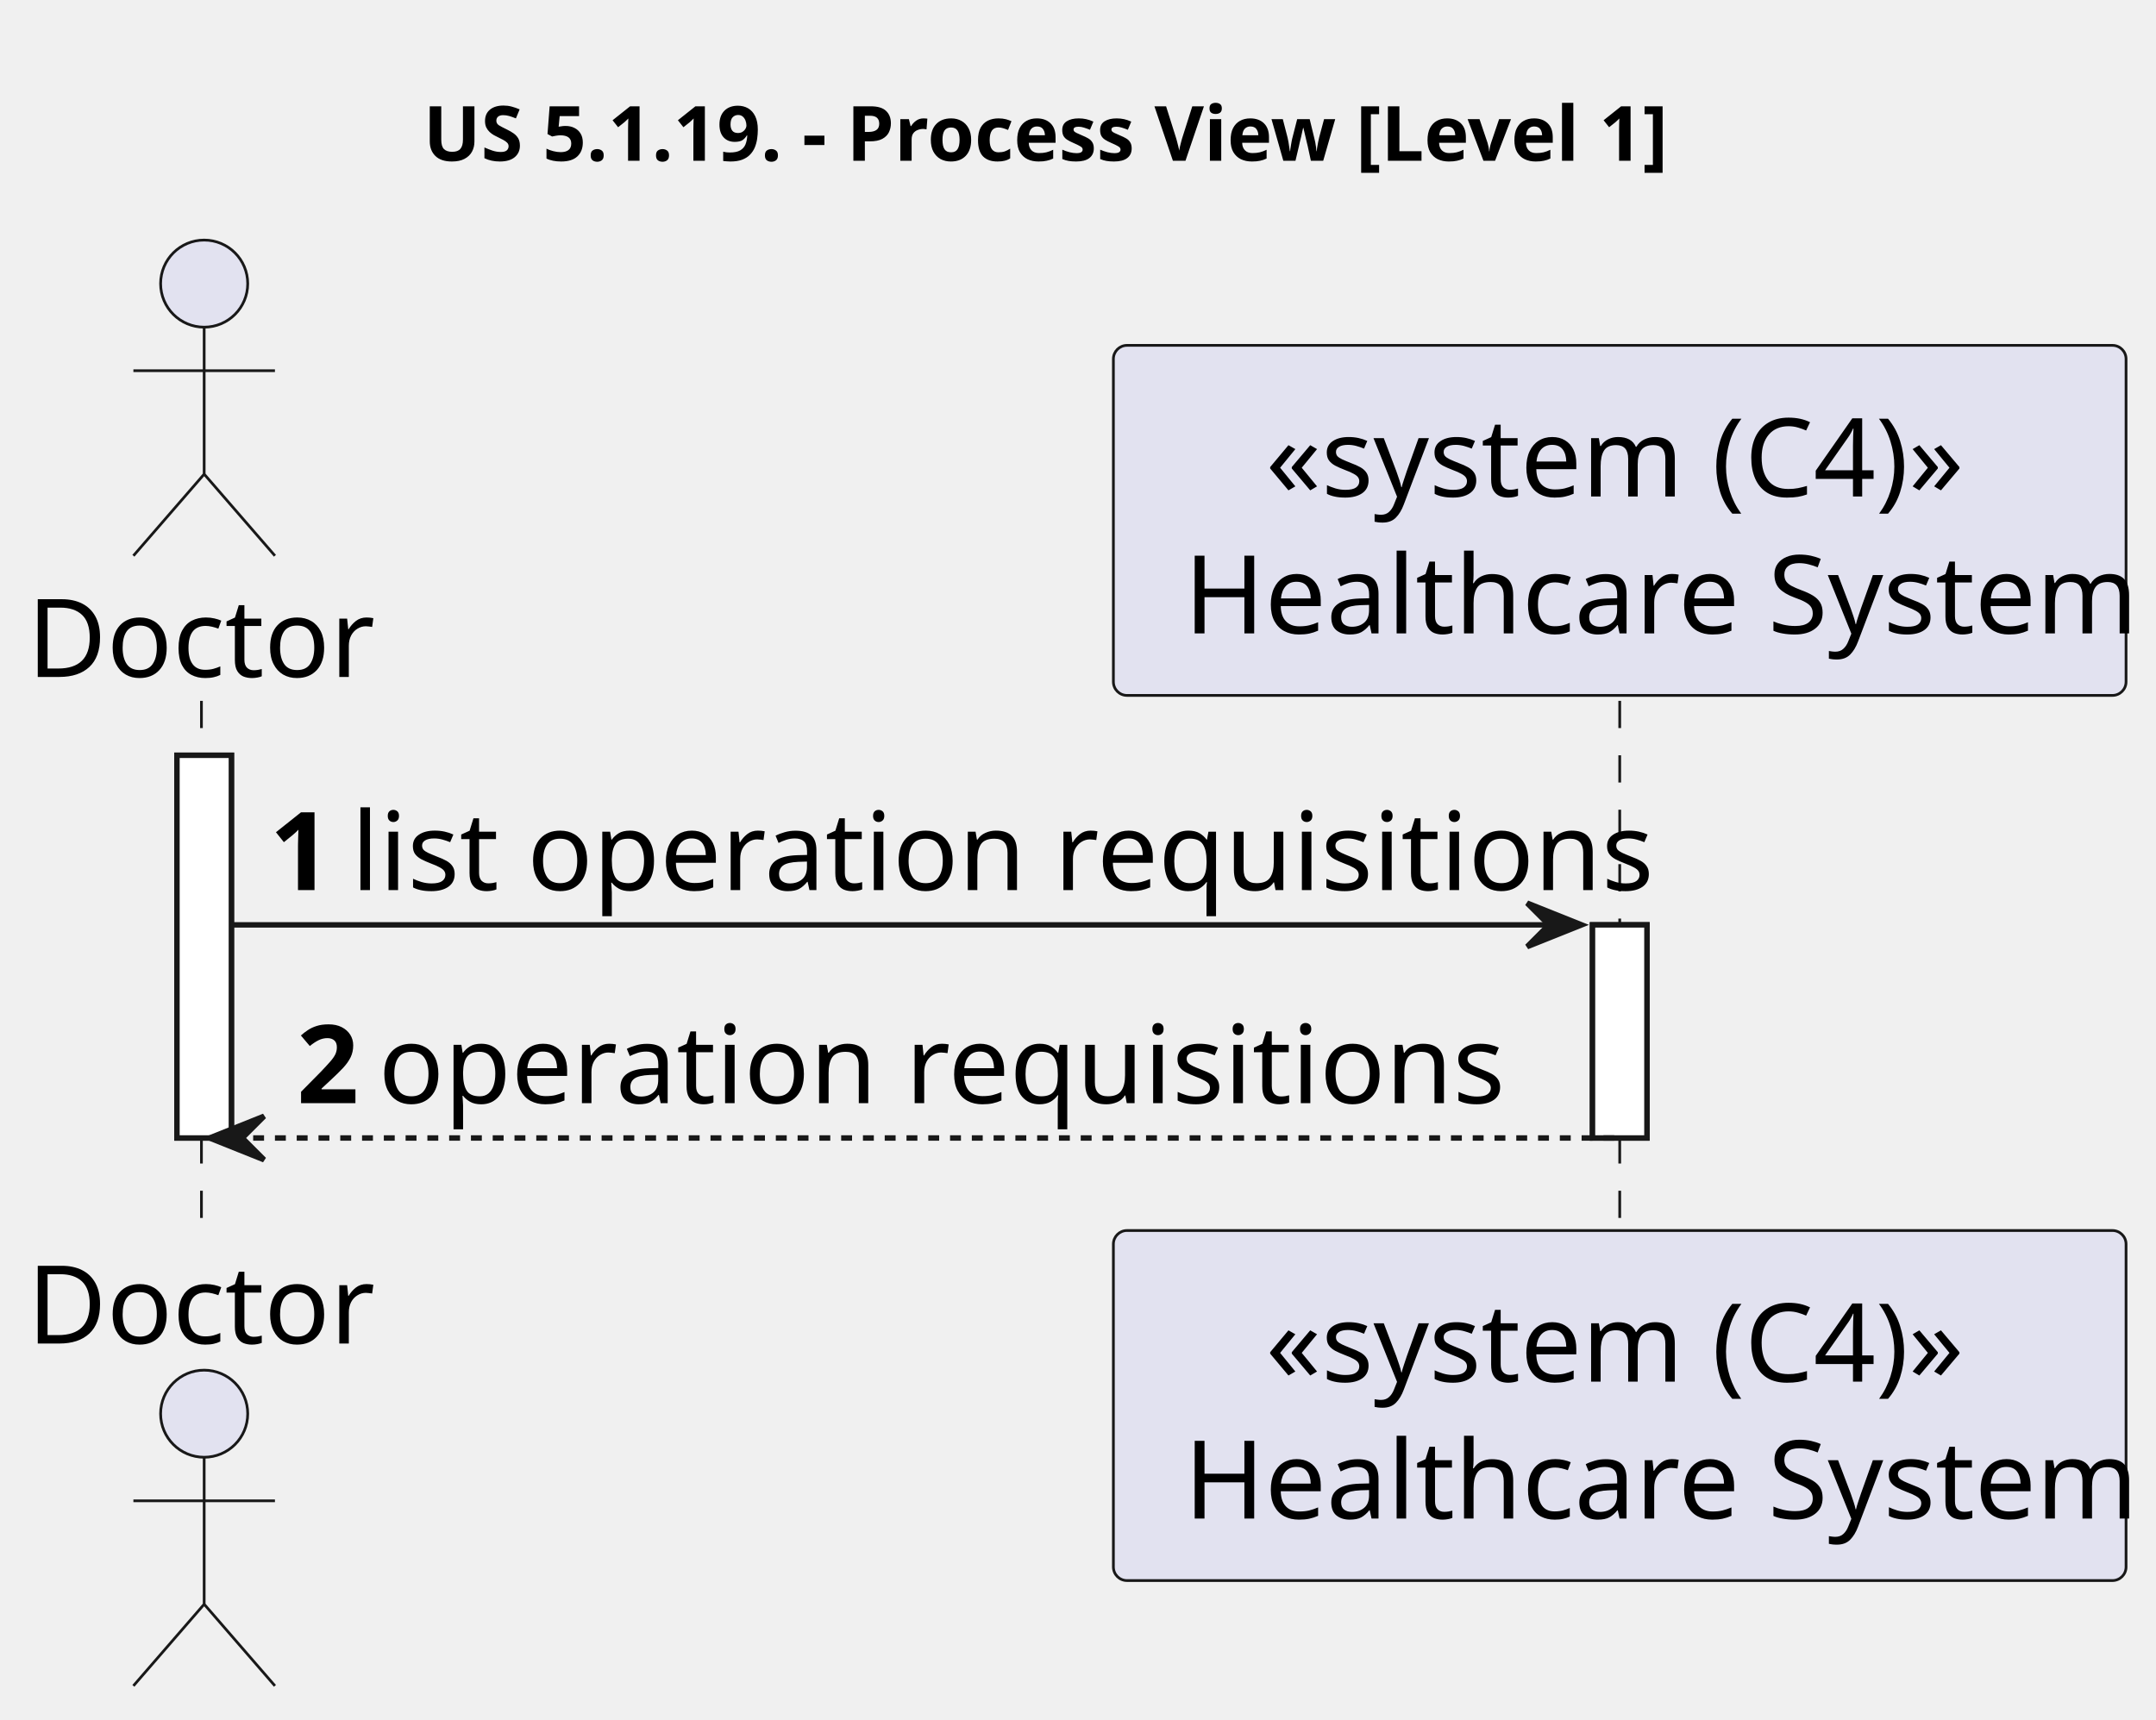
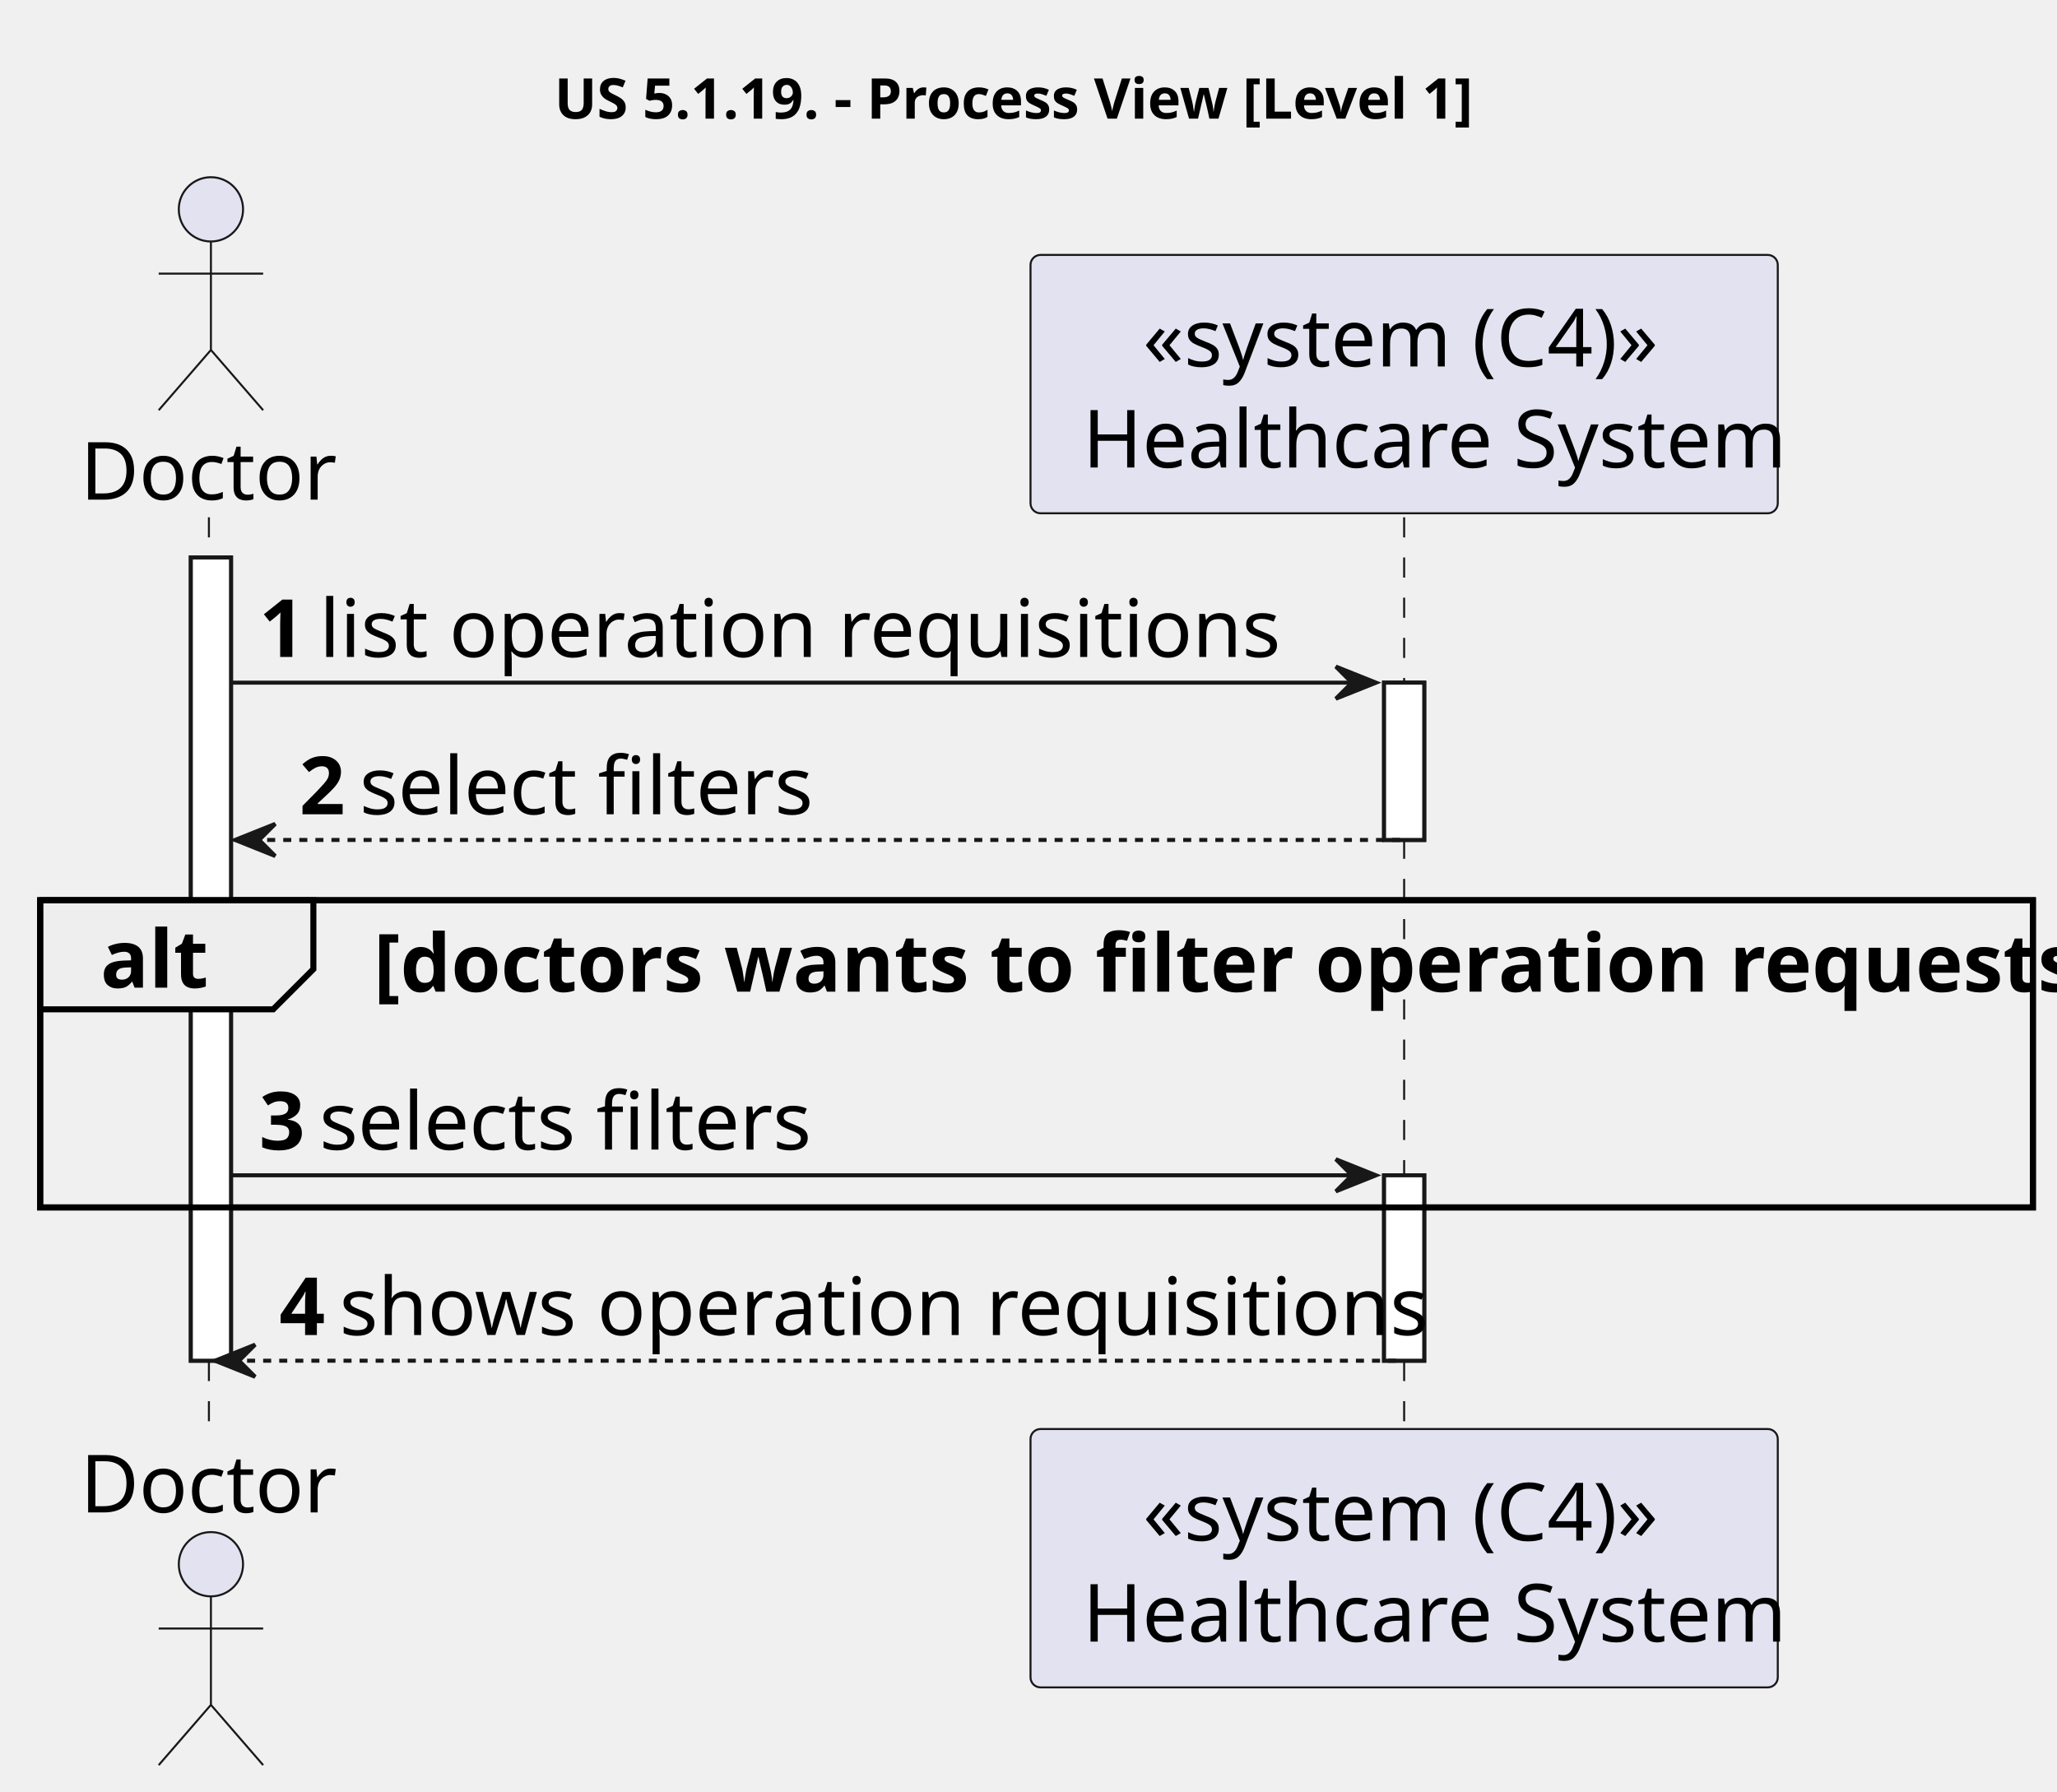
- <svg xmlns="http://www.w3.org/2000/svg" contentStyleType="text/css" height="316px" preserveAspectRatio="none" style="width:396px;height:316px;background:#FFFFFF;" version="1.1" viewBox="0 0 396 316" width="396px" zoomAndPan="magnify">
+ <svg xmlns="http://www.w3.org/2000/svg" contentStyleType="text/css" height="446px" preserveAspectRatio="none" style="width:512px;height:446px;background:#FFFFFF;" version="1.1" viewBox="0 0 512 446" width="512px" zoomAndPan="magnify">
  <defs />
  <g>
-     <text fill="#000000" font-family="sans-serif" font-size="14" font-weight="bold" lengthAdjust="spacing" textLength="239" x="77.75" y="29.533">US 5.1.19. - Process View [Level 1]</text>
-     <rect fill="#FFFFFF" height="70.312" style="stroke:#181818;stroke-width:1.0;" width="10" x="32.5" y="138.766" />
-     <rect fill="#FFFFFF" height="39.156" style="stroke:#181818;stroke-width:1.0;" width="10" x="292.5" y="169.922" />
-     <line style="stroke:#181818;stroke-width:0.5;stroke-dasharray:5.0,5.0;" x1="37" x2="37" y1="128.766" y2="227.078" />
-     <line style="stroke:#181818;stroke-width:0.5;stroke-dasharray:5.0,5.0;" x1="297.5" x2="297.5" y1="128.766" y2="227.078" />
-     <text fill="#000000" font-family="sans-serif" font-size="20" lengthAdjust="spacing" textLength="59" x="5" y="124.371">Doctor</text>
-     <ellipse cx="37.5" cy="52.109" fill="#E2E2F0" rx="8" ry="8" style="stroke:#181818;stroke-width:0.5;" />
-     <path d="M37.5,60.109 L37.5,87.109 M24.5,68.109 L50.5,68.109 M37.5,87.109 L24.5,102.109 M37.5,87.109 L50.5,102.109 " fill="none" style="stroke:#181818;stroke-width:0.5;" />
-     <text fill="#000000" font-family="sans-serif" font-size="20" lengthAdjust="spacing" textLength="59" x="5" y="246.84">Doctor</text>
-     <ellipse cx="37.5" cy="259.734" fill="#E2E2F0" rx="8" ry="8" style="stroke:#181818;stroke-width:0.5;" />
-     <path d="M37.5,267.734 L37.5,294.734 M24.5,275.734 L50.5,275.734 M37.5,294.734 L24.5,309.734 M37.5,294.734 L50.5,309.734 " fill="none" style="stroke:#181818;stroke-width:0.5;" />
-     <rect fill="#E2E2F0" height="64.312" rx="2.5" ry="2.5" style="stroke:#181818;stroke-width:0.5;" width="186" x="204.5" y="63.453" />
-     <text fill="#000000" font-family="sans-serif" font-size="20" lengthAdjust="spacing" textLength="130" x="232.5" y="91.215">«system (C4)»</text>
-     <text fill="#000000" font-family="sans-serif" font-size="20" lengthAdjust="spacing" textLength="166" x="217.5" y="116.371">Healthcare System</text>
-     <rect fill="#E2E2F0" height="64.312" rx="2.5" ry="2.5" style="stroke:#181818;stroke-width:0.5;" width="186" x="204.5" y="226.078" />
-     <text fill="#000000" font-family="sans-serif" font-size="20" lengthAdjust="spacing" textLength="130" x="232.5" y="253.84">«system (C4)»</text>
-     <text fill="#000000" font-family="sans-serif" font-size="20" lengthAdjust="spacing" textLength="166" x="217.5" y="278.996">Healthcare System</text>
-     <rect fill="#FFFFFF" height="70.312" style="stroke:#181818;stroke-width:1.0;" width="10" x="32.5" y="138.766" />
-     <rect fill="#FFFFFF" height="39.156" style="stroke:#181818;stroke-width:1.0;" width="10" x="292.5" y="169.922" />
-     <polygon fill="#181818" points="280.5,165.922,290.5,169.922,280.5,173.922,284.5,169.922" style="stroke:#181818;stroke-width:1.0;" />
-     <line style="stroke:#181818;stroke-width:1.0;" x1="42.5" x2="286.5" y1="169.922" y2="169.922" />
-     <text fill="#000000" font-family="sans-serif" font-size="20" font-weight="bold" lengthAdjust="spacing" textLength="11" x="49.5" y="163.527">1</text>
-     <text fill="#000000" font-family="sans-serif" font-size="20" lengthAdjust="spacing" textLength="216" x="64.5" y="163.527">list operation requisitions</text>
-     <polygon fill="#181818" points="48.5,205.078,38.5,209.078,48.5,213.078,44.5,209.078" style="stroke:#181818;stroke-width:1.0;" />
-     <line style="stroke:#181818;stroke-width:1.0;stroke-dasharray:2.0,2.0;" x1="42.5" x2="296.5" y1="209.078" y2="209.078" />
-     <text fill="#000000" font-family="sans-serif" font-size="20" font-weight="bold" lengthAdjust="spacing" textLength="11" x="54.5" y="202.684">2</text>
-     <text fill="#000000" font-family="sans-serif" font-size="20" lengthAdjust="spacing" textLength="186" x="69.5" y="202.684">operation requisitions</text>
+     <text fill="#000000" font-family="sans-serif" font-size="14" font-weight="bold" lengthAdjust="spacing" textLength="239" x="138" y="29.533">US 5.1.19. - Process View [Level 1]</text>
+     <rect fill="#FFFFFF" height="199.938" style="stroke:#181818;stroke-width:1.0;" width="10" x="47.5" y="138.766" />
+     <rect fill="#FFFFFF" height="39.156" style="stroke:#181818;stroke-width:1.0;" width="10" x="344.5" y="169.922" />
+     <rect fill="#FFFFFF" height="46.156" style="stroke:#181818;stroke-width:1.0;" width="10" x="344.5" y="292.547" />
+     <rect fill="none" height="76.469" style="stroke:#000000;stroke-width:1.5;" width="496" x="10" y="224.078" />
+     <line style="stroke:#181818;stroke-width:0.5;stroke-dasharray:5.0,5.0;" x1="52" x2="52" y1="128.766" y2="356.703" />
+     <line style="stroke:#181818;stroke-width:0.5;stroke-dasharray:5.0,5.0;" x1="349.5" x2="349.5" y1="128.766" y2="356.703" />
+     <text fill="#000000" font-family="sans-serif" font-size="20" lengthAdjust="spacing" textLength="59" x="20" y="124.371">Doctor</text>
+     <ellipse cx="52.5" cy="52.109" fill="#E2E2F0" rx="8" ry="8" style="stroke:#181818;stroke-width:0.5;" />
+     <path d="M52.5,60.109 L52.5,87.109 M39.5,68.109 L65.5,68.109 M52.5,87.109 L39.5,102.109 M52.5,87.109 L65.5,102.109 " fill="none" style="stroke:#181818;stroke-width:0.5;" />
+     <text fill="#000000" font-family="sans-serif" font-size="20" lengthAdjust="spacing" textLength="59" x="20" y="376.465">Doctor</text>
+     <ellipse cx="52.5" cy="389.359" fill="#E2E2F0" rx="8" ry="8" style="stroke:#181818;stroke-width:0.5;" />
+     <path d="M52.5,397.359 L52.5,424.359 M39.5,405.359 L65.5,405.359 M52.5,424.359 L39.5,439.359 M52.5,424.359 L65.5,439.359 " fill="none" style="stroke:#181818;stroke-width:0.5;" />
+     <rect fill="#E2E2F0" height="64.312" rx="2.5" ry="2.5" style="stroke:#181818;stroke-width:0.5;" width="186" x="256.5" y="63.453" />
+     <text fill="#000000" font-family="sans-serif" font-size="20" lengthAdjust="spacing" textLength="130" x="284.5" y="91.215">«system (C4)»</text>
+     <text fill="#000000" font-family="sans-serif" font-size="20" lengthAdjust="spacing" textLength="166" x="269.5" y="116.371">Healthcare System</text>
+     <rect fill="#E2E2F0" height="64.312" rx="2.5" ry="2.5" style="stroke:#181818;stroke-width:0.5;" width="186" x="256.5" y="355.703" />
+     <text fill="#000000" font-family="sans-serif" font-size="20" lengthAdjust="spacing" textLength="130" x="284.5" y="383.465">«system (C4)»</text>
+     <text fill="#000000" font-family="sans-serif" font-size="20" lengthAdjust="spacing" textLength="166" x="269.5" y="408.621">Healthcare System</text>
+     <rect fill="#FFFFFF" height="199.938" style="stroke:#181818;stroke-width:1.0;" width="10" x="47.5" y="138.766" />
+     <rect fill="#FFFFFF" height="39.156" style="stroke:#181818;stroke-width:1.0;" width="10" x="344.5" y="169.922" />
+     <rect fill="#FFFFFF" height="46.156" style="stroke:#181818;stroke-width:1.0;" width="10" x="344.5" y="292.547" />
+     <polygon fill="#181818" points="332.5,165.922,342.5,169.922,332.5,173.922,336.5,169.922" style="stroke:#181818;stroke-width:1.0;" />
+     <line style="stroke:#181818;stroke-width:1.0;" x1="57.5" x2="338.5" y1="169.922" y2="169.922" />
+     <text fill="#000000" font-family="sans-serif" font-size="20" font-weight="bold" lengthAdjust="spacing" textLength="11" x="64.5" y="163.527">1</text>
+     <text fill="#000000" font-family="sans-serif" font-size="20" lengthAdjust="spacing" textLength="216" x="79.5" y="163.527">list operation requisitions</text>
+     <polygon fill="#181818" points="68.5,205.078,58.5,209.078,68.5,213.078,64.5,209.078" style="stroke:#181818;stroke-width:1.0;" />
+     <line style="stroke:#181818;stroke-width:1.0;stroke-dasharray:2.0,2.0;" x1="62.5" x2="348.5" y1="209.078" y2="209.078" />
+     <text fill="#000000" font-family="sans-serif" font-size="20" font-weight="bold" lengthAdjust="spacing" textLength="11" x="74.5" y="202.684">2</text>
+     <text fill="#000000" font-family="sans-serif" font-size="20" lengthAdjust="spacing" textLength="106" x="89.5" y="202.684">select filters</text>
+     <path d="M10,224.078 L78,224.078 L78,241.234 L68,251.234 L10,251.234 L10,224.078 " fill="#EEEEEE" style="stroke:#000000;stroke-width:1.5;" />
+     <rect fill="none" height="76.469" style="stroke:#000000;stroke-width:1.5;" width="496" x="10" y="224.078" />
+     <text fill="#000000" font-family="sans-serif" font-size="20" font-weight="bold" lengthAdjust="spacing" textLength="23" x="25" y="245.84">alt</text>
+     <text fill="#000000" font-family="sans-serif" font-size="20" font-weight="bold" lengthAdjust="spacing" textLength="408" x="93" y="246.84">[doctors wants to filter operation requests]</text>
+     <polygon fill="#181818" points="332.5,288.547,342.5,292.547,332.5,296.547,336.5,292.547" style="stroke:#181818;stroke-width:1.0;" />
+     <line style="stroke:#181818;stroke-width:1.0;" x1="57.5" x2="338.5" y1="292.547" y2="292.547" />
+     <text fill="#000000" font-family="sans-serif" font-size="20" font-weight="bold" lengthAdjust="spacing" textLength="11" x="64.5" y="286.152">3</text>
+     <text fill="#000000" font-family="sans-serif" font-size="20" lengthAdjust="spacing" textLength="116" x="79.5" y="286.152">selects filters</text>
+     <polygon fill="#181818" points="63.5,334.703,53.5,338.703,63.5,342.703,59.5,338.703" style="stroke:#181818;stroke-width:1.0;" />
+     <line style="stroke:#181818;stroke-width:1.0;stroke-dasharray:2.0,2.0;" x1="57.5" x2="348.5" y1="338.703" y2="338.703" />
+     <text fill="#000000" font-family="sans-serif" font-size="20" font-weight="bold" lengthAdjust="spacing" textLength="11" x="69.5" y="332.309">4</text>
+     <text fill="#000000" font-family="sans-serif" font-size="20" lengthAdjust="spacing" textLength="248" x="84.5" y="332.309">shows operation requisitions</text>
  </g>
</svg>
